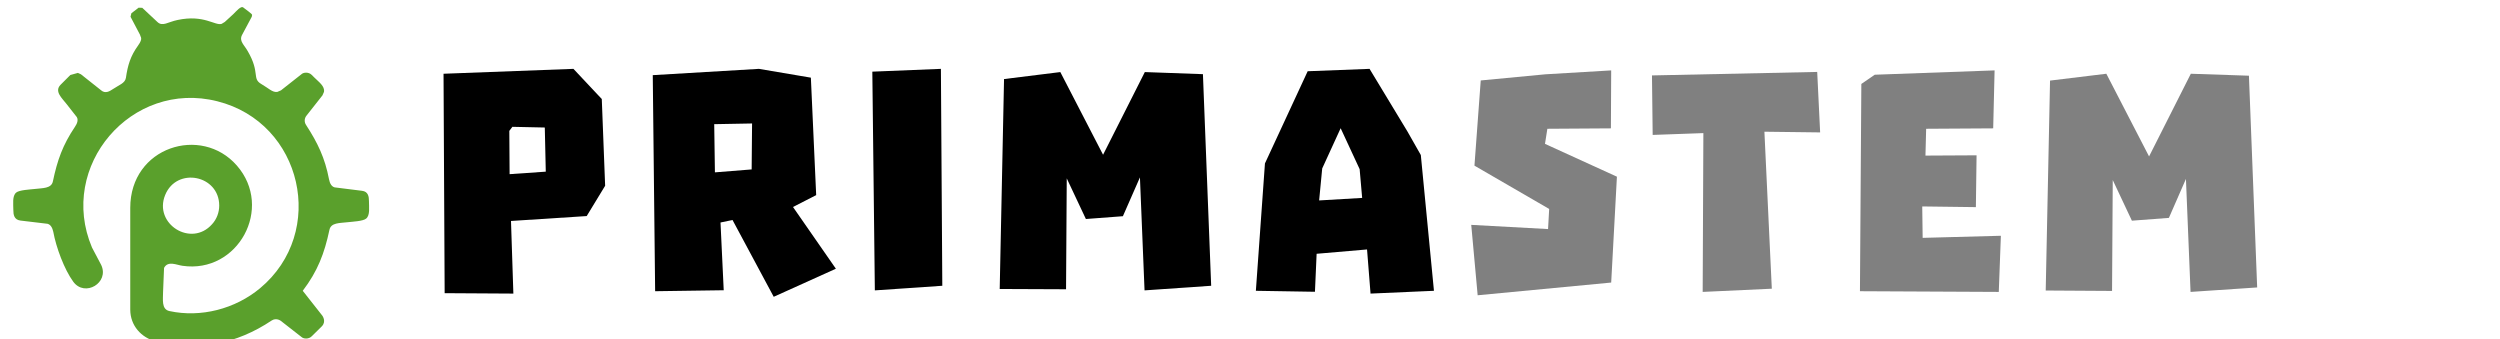
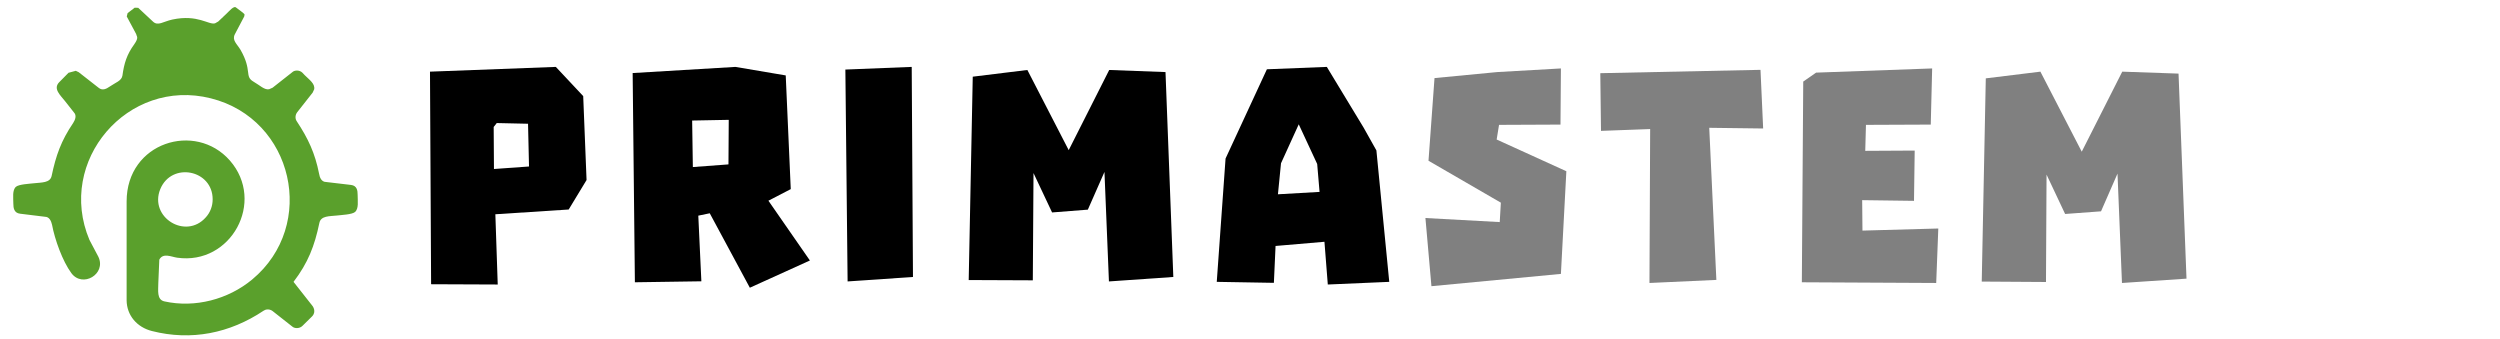
<svg xmlns="http://www.w3.org/2000/svg" xml:space="preserve" width="177px" height="24px" version="1.1" style="shape-rendering:geometricPrecision; text-rendering:geometricPrecision; image-rendering:optimizeQuality; fill-rule:evenodd; clip-rule:evenodd" viewBox="0 0 177 24.27">
  <defs>
    <style type="text/css">
   
    .fil1 {fill:black}
    .fil0 {fill:#5AA02C}
    .fil2 {fill:gray}
   
  </style>
  </defs>
  <g id="Слой_x0020_1">
-     <path class="fil0" d="M17.72 6.02c-0.7,-0.4 -0.07,-0.8 -0.98,-2.36 -0.25,-0.45 -0.63,-0.71 -0.41,-1.15l0.7 -1.31c0,-0.15 0.13,-0.1 -0.22,-0.37l-0.37 -0.28c-0.17,-0.18 -0.53,0.27 -0.73,0.46l-0.61 0.56 -0.23 0.14c-0.48,0.14 -1.27,-0.68 -3.15,-0.28 -0.69,0.14 -1.08,0.5 -1.45,0.14l-1.08 -1.01 -0.26 -0.01 -0.52 0.4 -0.06 0.25 0.69 1.31c0,0.14 0.24,0.21 -0.15,0.75 -0.55,0.76 -0.74,1.42 -0.87,2.31 -0.06,0.39 -0.49,0.51 -0.95,0.82 -0.22,0.15 -0.53,0.33 -0.82,0.08l-1.45 -1.15 -0.22 -0.1 -0.54 0.15 -0.71 0.71c-0.44,0.47 0.1,0.93 0.45,1.38l0.65 0.83c0.24,0.23 0.1,0.56 -0.06,0.79 -0.88,1.31 -1.26,2.39 -1.58,3.91 -0.11,0.52 -0.75,0.47 -1.3,0.54 -0.34,0.04 -1.11,0.07 -1.33,0.26 -0.29,0.25 -0.2,0.81 -0.2,1.26 0,0.31 0.05,0.68 0.5,0.74l1.84 0.22c0.32,0 0.46,0.31 0.52,0.59 0.2,1.1 0.78,2.68 1.43,3.57 0.83,1.13 2.6,0.07 2,-1.2l-0.66 -1.25c-2.47,-5.83 2.83,-12.02 8.97,-10.47 6.11,1.53 7.88,9.38 3.06,13.39 -1.78,1.48 -4.24,2.12 -6.49,1.63 -0.58,-0.13 -0.45,-0.83 -0.45,-1.38l0.07 -1.71c0.28,-0.53 0.89,-0.21 1.32,-0.15 3.97,0.58 6.55,-4.14 3.89,-7.18 -2.54,-2.91 -7.63,-1.34 -7.63,3.03l0 7.3c0.01,1.12 0.76,1.99 1.87,2.28 2.92,0.74 5.76,0.16 8.25,-1.51 0.35,-0.23 0.67,0.03 0.67,0.03l1.46 1.14c0.15,0.15 0.53,0.18 0.75,-0.05l0.71 -0.7c0.35,-0.35 0.05,-0.75 0.05,-0.76l-1.41 -1.79c1.07,-1.41 1.55,-2.67 1.91,-4.36 0.11,-0.53 0.73,-0.48 1.3,-0.55 0.34,-0.04 1.11,-0.07 1.33,-0.26 0.29,-0.24 0.2,-0.81 0.2,-1.26 0,-0.31 -0.05,-0.68 -0.5,-0.73l-1.84 -0.23c-0.34,0 -0.47,-0.33 -0.52,-0.6 -0.29,-1.52 -0.81,-2.6 -1.64,-3.88 -0.14,-0.2 -0.13,-0.47 0.02,-0.66l1.15 -1.46 0.11 -0.25c0.07,-0.41 -0.36,-0.7 -0.7,-1.04l-0.17 -0.17c-0.22,-0.23 -0.6,-0.2 -0.75,-0.05l-1.46 1.15 -0.26 0.11c-0.34,0.06 -0.65,-0.28 -1.14,-0.56zm-6.89 7.94c0.83,-2.03 3.87,-1.43 3.87,0.76 0,0.49 -0.18,0.97 -0.51,1.33 -1.49,1.69 -4.21,-0.02 -3.36,-2.09z" />
-     <g id="_910301216">
-       <path class="fil1" d="M30.76 5.28l0.08 15.71 4.92 0.03 -0.17 -5.2 5.42 -0.35 1.32 -2.17 -0.24 -6.21 -2.03 -2.16 -9.3 0.35zm4.93 3.8l2.32 0.05 0.07 3.16 -2.59 0.18 -0.02 -3.1 0.22 -0.29z" />
-       <path class="fil1" d="M45.74 5.38l0.17 15.47 4.91 -0.07 -0.23 -4.85 0.86 -0.18 2.95 5.5 4.45 -2.01 -3.07 -4.42 1.66 -0.85 -0.38 -8.41 -3.72 -0.63 -7.6 0.45zm4.4 3.51l2.71 -0.05 -0.03 3.29 -2.63 0.21 -0.05 -3.45z" />
-       <polygon class="fil1" points="61.46,5.13 61.64,20.79 66.47,20.46 66.37,4.93 " />
-       <polygon class="fil1" points="70.89,5.66 70.58,20.69 75.33,20.71 75.38,12.77 76.75,15.68 79.4,15.48 80.62,12.7 80.95,20.79 85.72,20.46 85.13,5.31 80.97,5.16 77.98,11.08 74.92,5.16 " />
-       <path class="fil1" d="M92.63 5.1l-3.06 6.6 -0.65 9.12 4.23 0.07 0.12 -2.72 3.61 -0.31 0.25 3.16 4.54 -0.2 -0.94 -9.72 -0.96 -1.69 -2.71 -4.48 -4.43 0.17zm2.36 4.08l1.36 2.93 0.18 2.06 -3.08 0.18 0.22 -2.29 1.32 -2.88z" />
+     <path class="fil0" d="M17.16 5.85c-0.68,-0.39 -0.07,-0.78 -0.94,-2.29 -0.26,-0.43 -0.62,-0.68 -0.4,-1.11l0.67 -1.27c0,-0.15 0.13,-0.1 -0.21,-0.36l-0.36 -0.27c-0.17,-0.18 -0.51,0.26 -0.71,0.44l-0.58 0.55 -0.23 0.13c-0.46,0.13 -1.23,-0.66 -3.06,-0.27 -0.65,0.14 -1.03,0.49 -1.39,0.14l-1.05 -0.98 -0.25 -0.01 -0.51 0.39 -0.06 0.24 0.68 1.27c0,0.14 0.23,0.2 -0.15,0.73 -0.53,0.73 -0.72,1.36 -0.84,2.23 -0.06,0.38 -0.48,0.49 -0.93,0.8 -0.2,0.14 -0.5,0.31 -0.78,0.07l-1.42 -1.11 -0.21 -0.1 -0.52 0.14 -0.68 0.69c-0.43,0.46 0.09,0.91 0.43,1.34l0.63 0.8c0.23,0.23 0.09,0.55 -0.05,0.77 -0.86,1.27 -1.23,2.32 -1.54,3.79 -0.11,0.5 -0.72,0.46 -1.26,0.52 -0.33,0.04 -1.07,0.07 -1.29,0.25 -0.28,0.24 -0.19,0.79 -0.19,1.22 0,0.3 0.05,0.66 0.48,0.71l1.79 0.22c0.3,0 0.44,0.3 0.5,0.57 0.2,1.07 0.75,2.6 1.38,3.46 0.8,1.09 2.52,0.07 1.94,-1.16l-0.64 -1.21c-2.39,-5.65 2.74,-11.64 8.69,-10.14 5.92,1.48 7.64,9.08 2.96,12.97 -1.72,1.43 -4.1,2.05 -6.28,1.57 -0.57,-0.12 -0.44,-0.8 -0.44,-1.34l0.07 -1.65c0.27,-0.51 0.86,-0.2 1.28,-0.14 3.85,0.55 6.35,-4.01 3.77,-6.96 -2.47,-2.81 -7.39,-1.3 -7.39,2.93l0 7.08c0.01,1.08 0.74,1.93 1.81,2.2 2.82,0.72 5.58,0.16 7.99,-1.45 0.34,-0.23 0.65,0.02 0.65,0.02l1.41 1.11c0.15,0.14 0.51,0.17 0.73,-0.05l0.69 -0.68c0.33,-0.34 0.04,-0.73 0.04,-0.73l-1.37 -1.74c1.04,-1.36 1.51,-2.58 1.85,-4.22 0.11,-0.52 0.72,-0.47 1.26,-0.53 0.33,-0.04 1.08,-0.07 1.29,-0.25 0.28,-0.24 0.19,-0.79 0.19,-1.23 0,-0.3 -0.04,-0.66 -0.48,-0.71l-1.78 -0.21c-0.33,0 -0.46,-0.33 -0.5,-0.59 -0.29,-1.47 -0.78,-2.52 -1.6,-3.76 -0.13,-0.19 -0.11,-0.45 0.03,-0.64l1.11 -1.41 0.11 -0.24c0.07,-0.4 -0.35,-0.68 -0.68,-1.01l-0.16 -0.17c-0.22,-0.22 -0.58,-0.19 -0.73,-0.04l-1.41 1.11 -0.25 0.11c-0.34,0.06 -0.64,-0.27 -1.11,-0.54zm-6.68 7.69c0.81,-1.97 3.75,-1.39 3.75,0.73 0,0.48 -0.17,0.94 -0.49,1.29 -1.44,1.63 -4.08,-0.01 -3.26,-2.02z" />
+     <g id="_1071213232">
+       <path class="fil1" d="M29.79 5.13l0.08 15.22 4.77 0.02 -0.17 -5.03 5.25 -0.34 1.28 -2.11 -0.24 -6.01 -1.96 -2.09 -9.01 0.34zm4.78 3.68l2.24 0.05 0.07 3.06 -2.51 0.18 -0.02 -3.01 0.22 -0.28z" />
+       <path class="fil1" d="M44.3 5.23l0.16 14.98 4.76 -0.07 -0.22 -4.7 0.82 -0.17 2.87 5.33 4.3 -1.95 -2.97 -4.28 1.6 -0.83 -0.36 -8.14 -3.6 -0.61 -7.36 0.44zm4.26 3.4l2.62 -0.05 -0.02 3.19 -2.55 0.19 -0.05 -3.33z" />
+       <polygon class="fil1" points="59.53,4.98 59.69,20.15 64.37,19.83 64.28,4.79 " />
+       <polygon class="fil1" points="68.65,5.49 68.36,20.05 72.95,20.07 73,12.39 74.33,15.21 76.89,15.01 78.08,12.31 78.4,20.15 83.01,19.83 82.45,5.16 78.42,5.01 75.52,10.75 72.56,5.01 " />
+       <path class="fil1" d="M89.71 4.96l-2.96 6.39 -0.63 8.83 4.09 0.07 0.12 -2.64 3.5 -0.3 0.24 3.06 4.4 -0.19 -0.92 -9.41 -0.92 -1.64 -2.63 -4.34 -4.29 0.17zm2.28 3.94l1.32 2.84 0.17 2 -2.98 0.17 0.22 -2.22 1.27 -2.79z" />
    </g>
-     <g id="_910301936">
-       <polygon class="fil2" points="105.02,5.76 104.57,11.86 109.92,14.96 109.84,16.4 104.34,16.1 104.8,21.14 114.36,20.23 114.77,12.65 109.62,10.3 109.79,9.22 114.34,9.19 114.36,5.04 109.65,5.32 " />
-       <polygon class="fil2" points="117.28,5.4 117.33,9.66 120.96,9.53 120.91,20.9 125.86,20.67 125.33,9.43 129.32,9.48 129.11,5.15 " />
-       <polygon class="fil2" points="132.27,6.01 132.17,20.85 142.11,20.9 142.26,16.88 136.66,17.03 136.63,14.78 140.47,14.83 140.52,11.12 136.86,11.14 136.91,9.22 141.71,9.19 141.81,5.04 133.23,5.35 " />
-       <polygon class="fil2" points="145.78,5.77 145.47,20.8 150.22,20.83 150.27,12.89 151.64,15.8 154.29,15.6 155.51,12.81 155.84,20.9 160.61,20.58 160.02,5.42 155.86,5.28 152.87,11.2 149.81,5.28 " />
+     <g id="_1071211888">
+       <polygon class="fil2" points="101.71,5.59 101.28,11.51 106.46,14.51 106.38,15.9 101.06,15.61 101.49,20.49 110.76,19.61 111.15,12.26 106.16,9.99 106.33,8.94 110.73,8.92 110.76,4.9 106.2,5.16 " />
+       <polygon class="fil2" points="113.58,5.24 113.63,9.37 117.15,9.24 117.1,20.26 121.89,20.04 121.38,9.15 125.24,9.2 125.05,5 " />
+       <polygon class="fil2" points="128.11,5.84 128.01,20.21 137.63,20.26 137.78,16.36 132.35,16.51 132.33,14.33 136.04,14.38 136.09,10.78 132.55,10.8 132.6,8.94 137.24,8.92 137.34,4.9 129.03,5.2 " />
+       <polygon class="fil2" points="141.18,5.61 140.89,20.16 145.49,20.19 145.53,12.5 146.86,15.32 149.43,15.13 150.61,12.43 150.93,20.26 155.55,19.95 154.98,5.27 150.95,5.13 148.05,10.86 145.09,5.13 " />
    </g>
  </g>
</svg>
